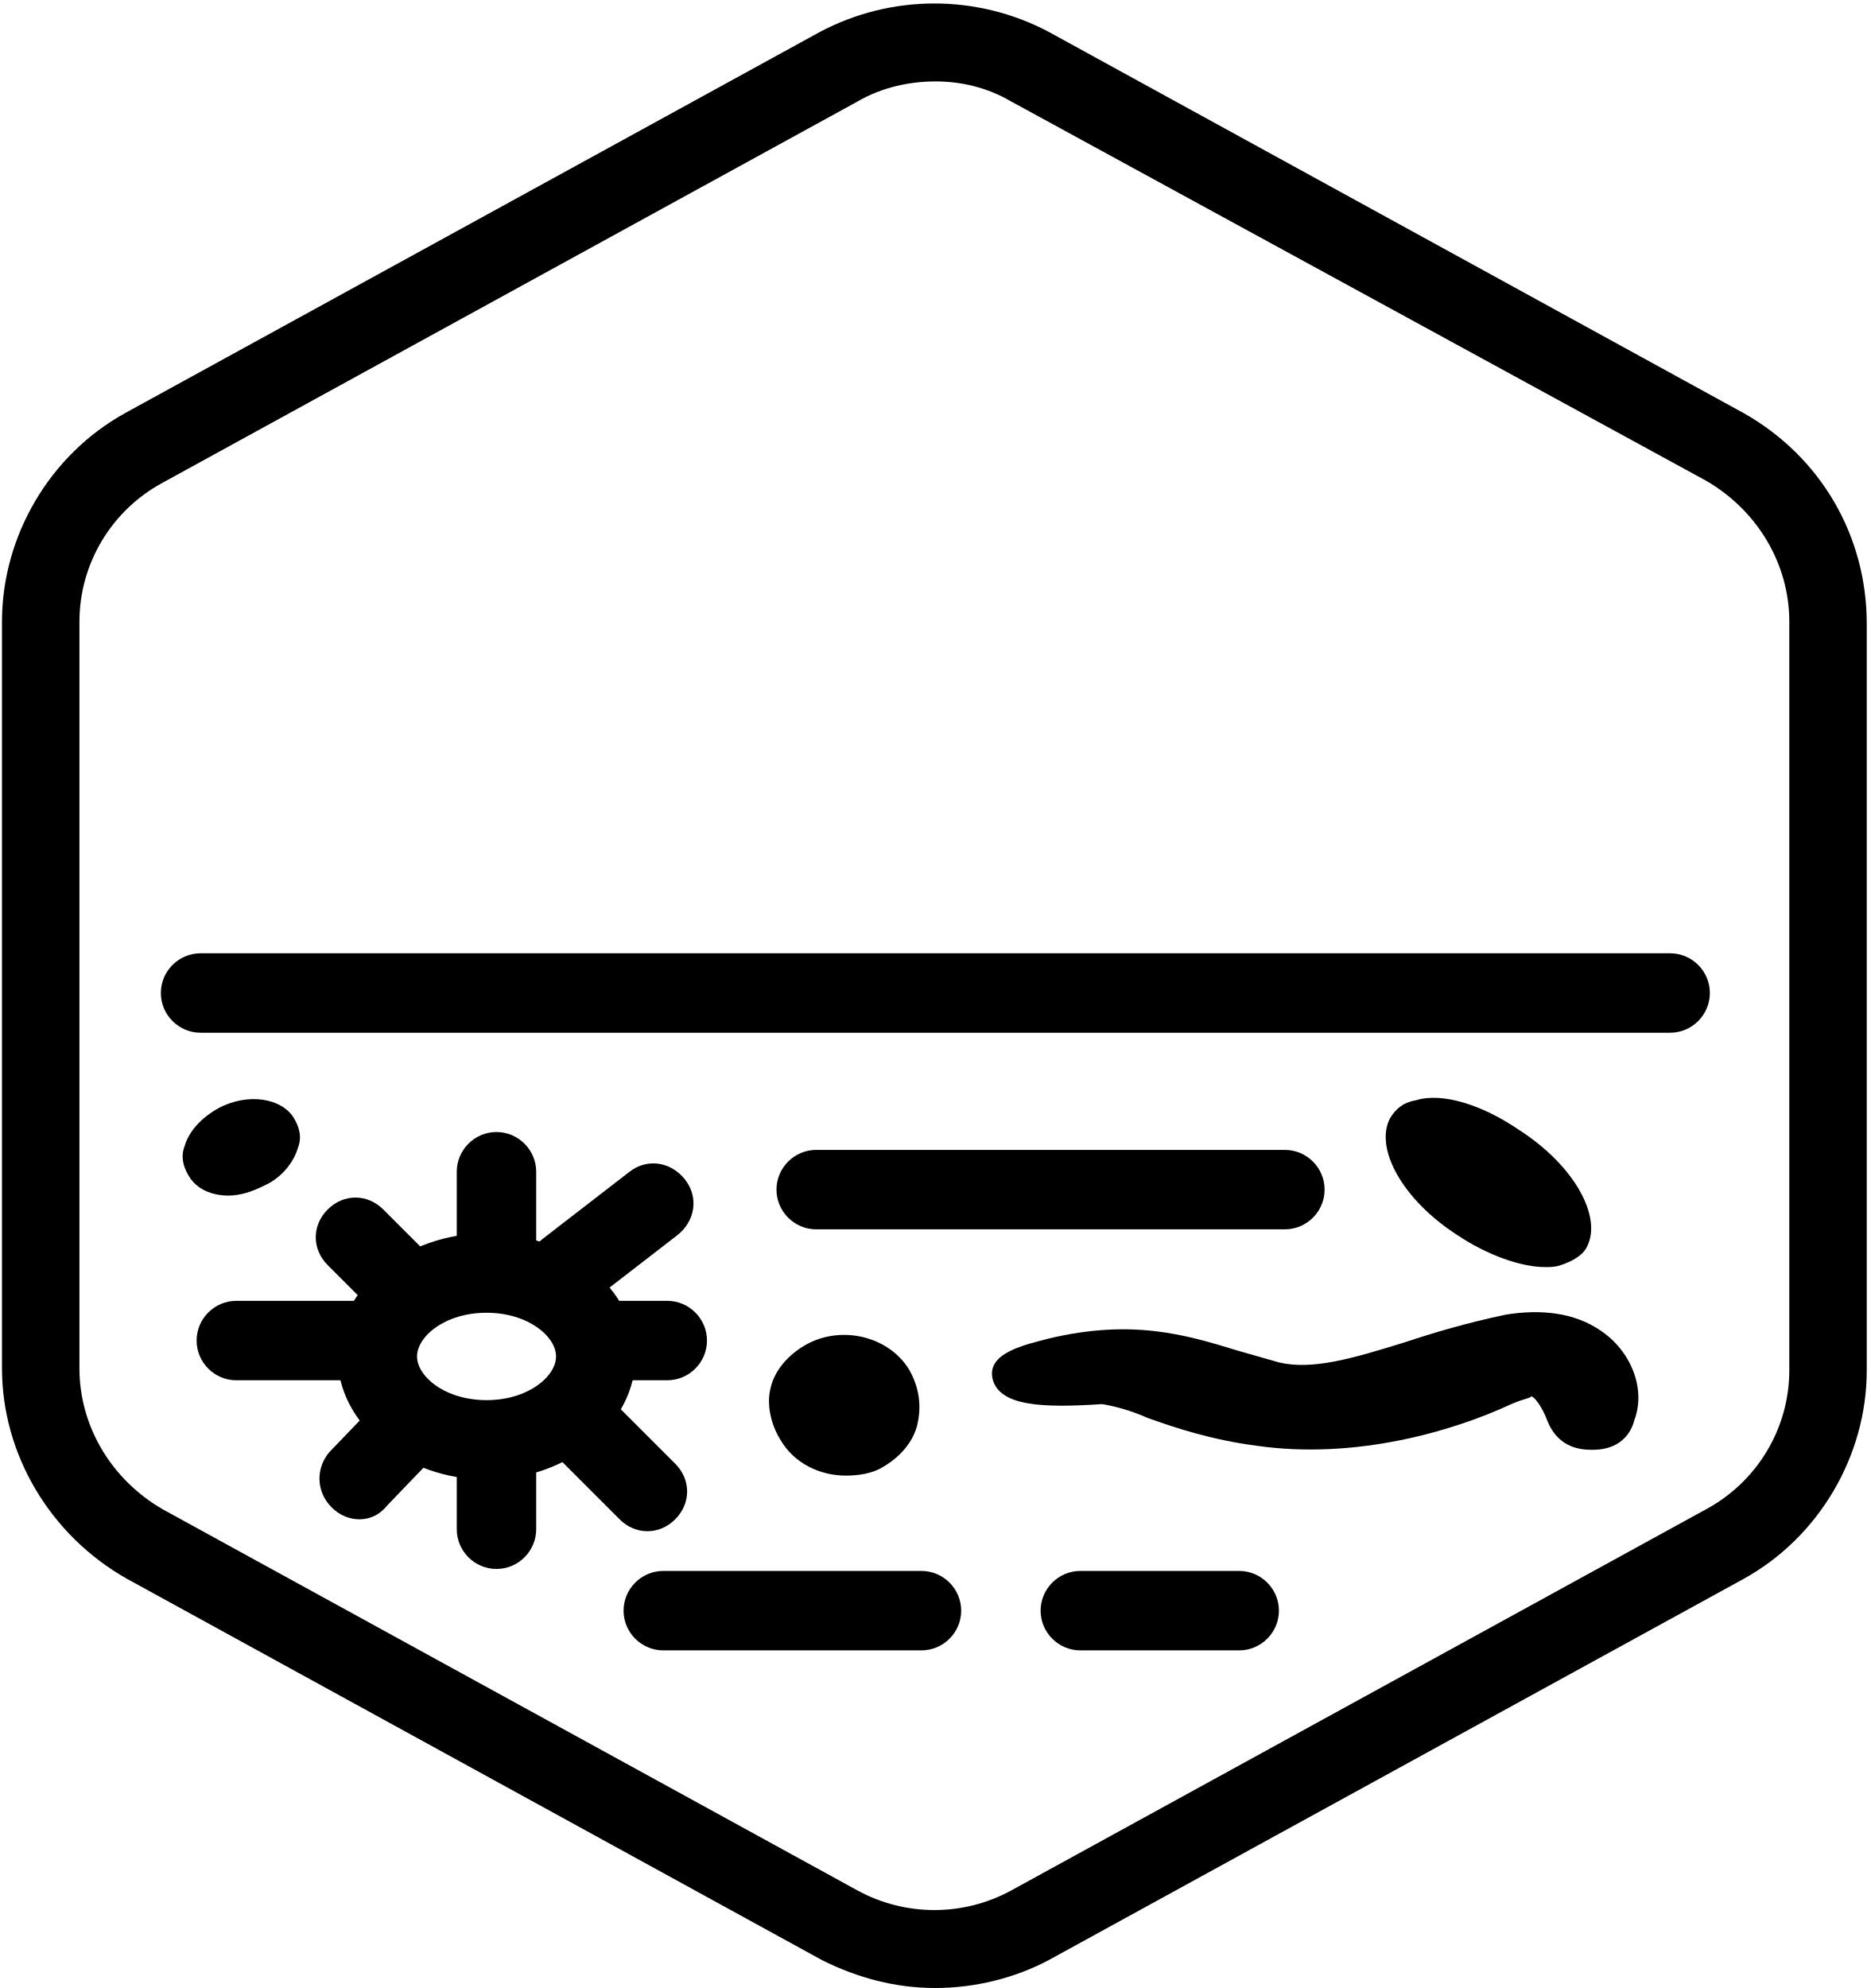
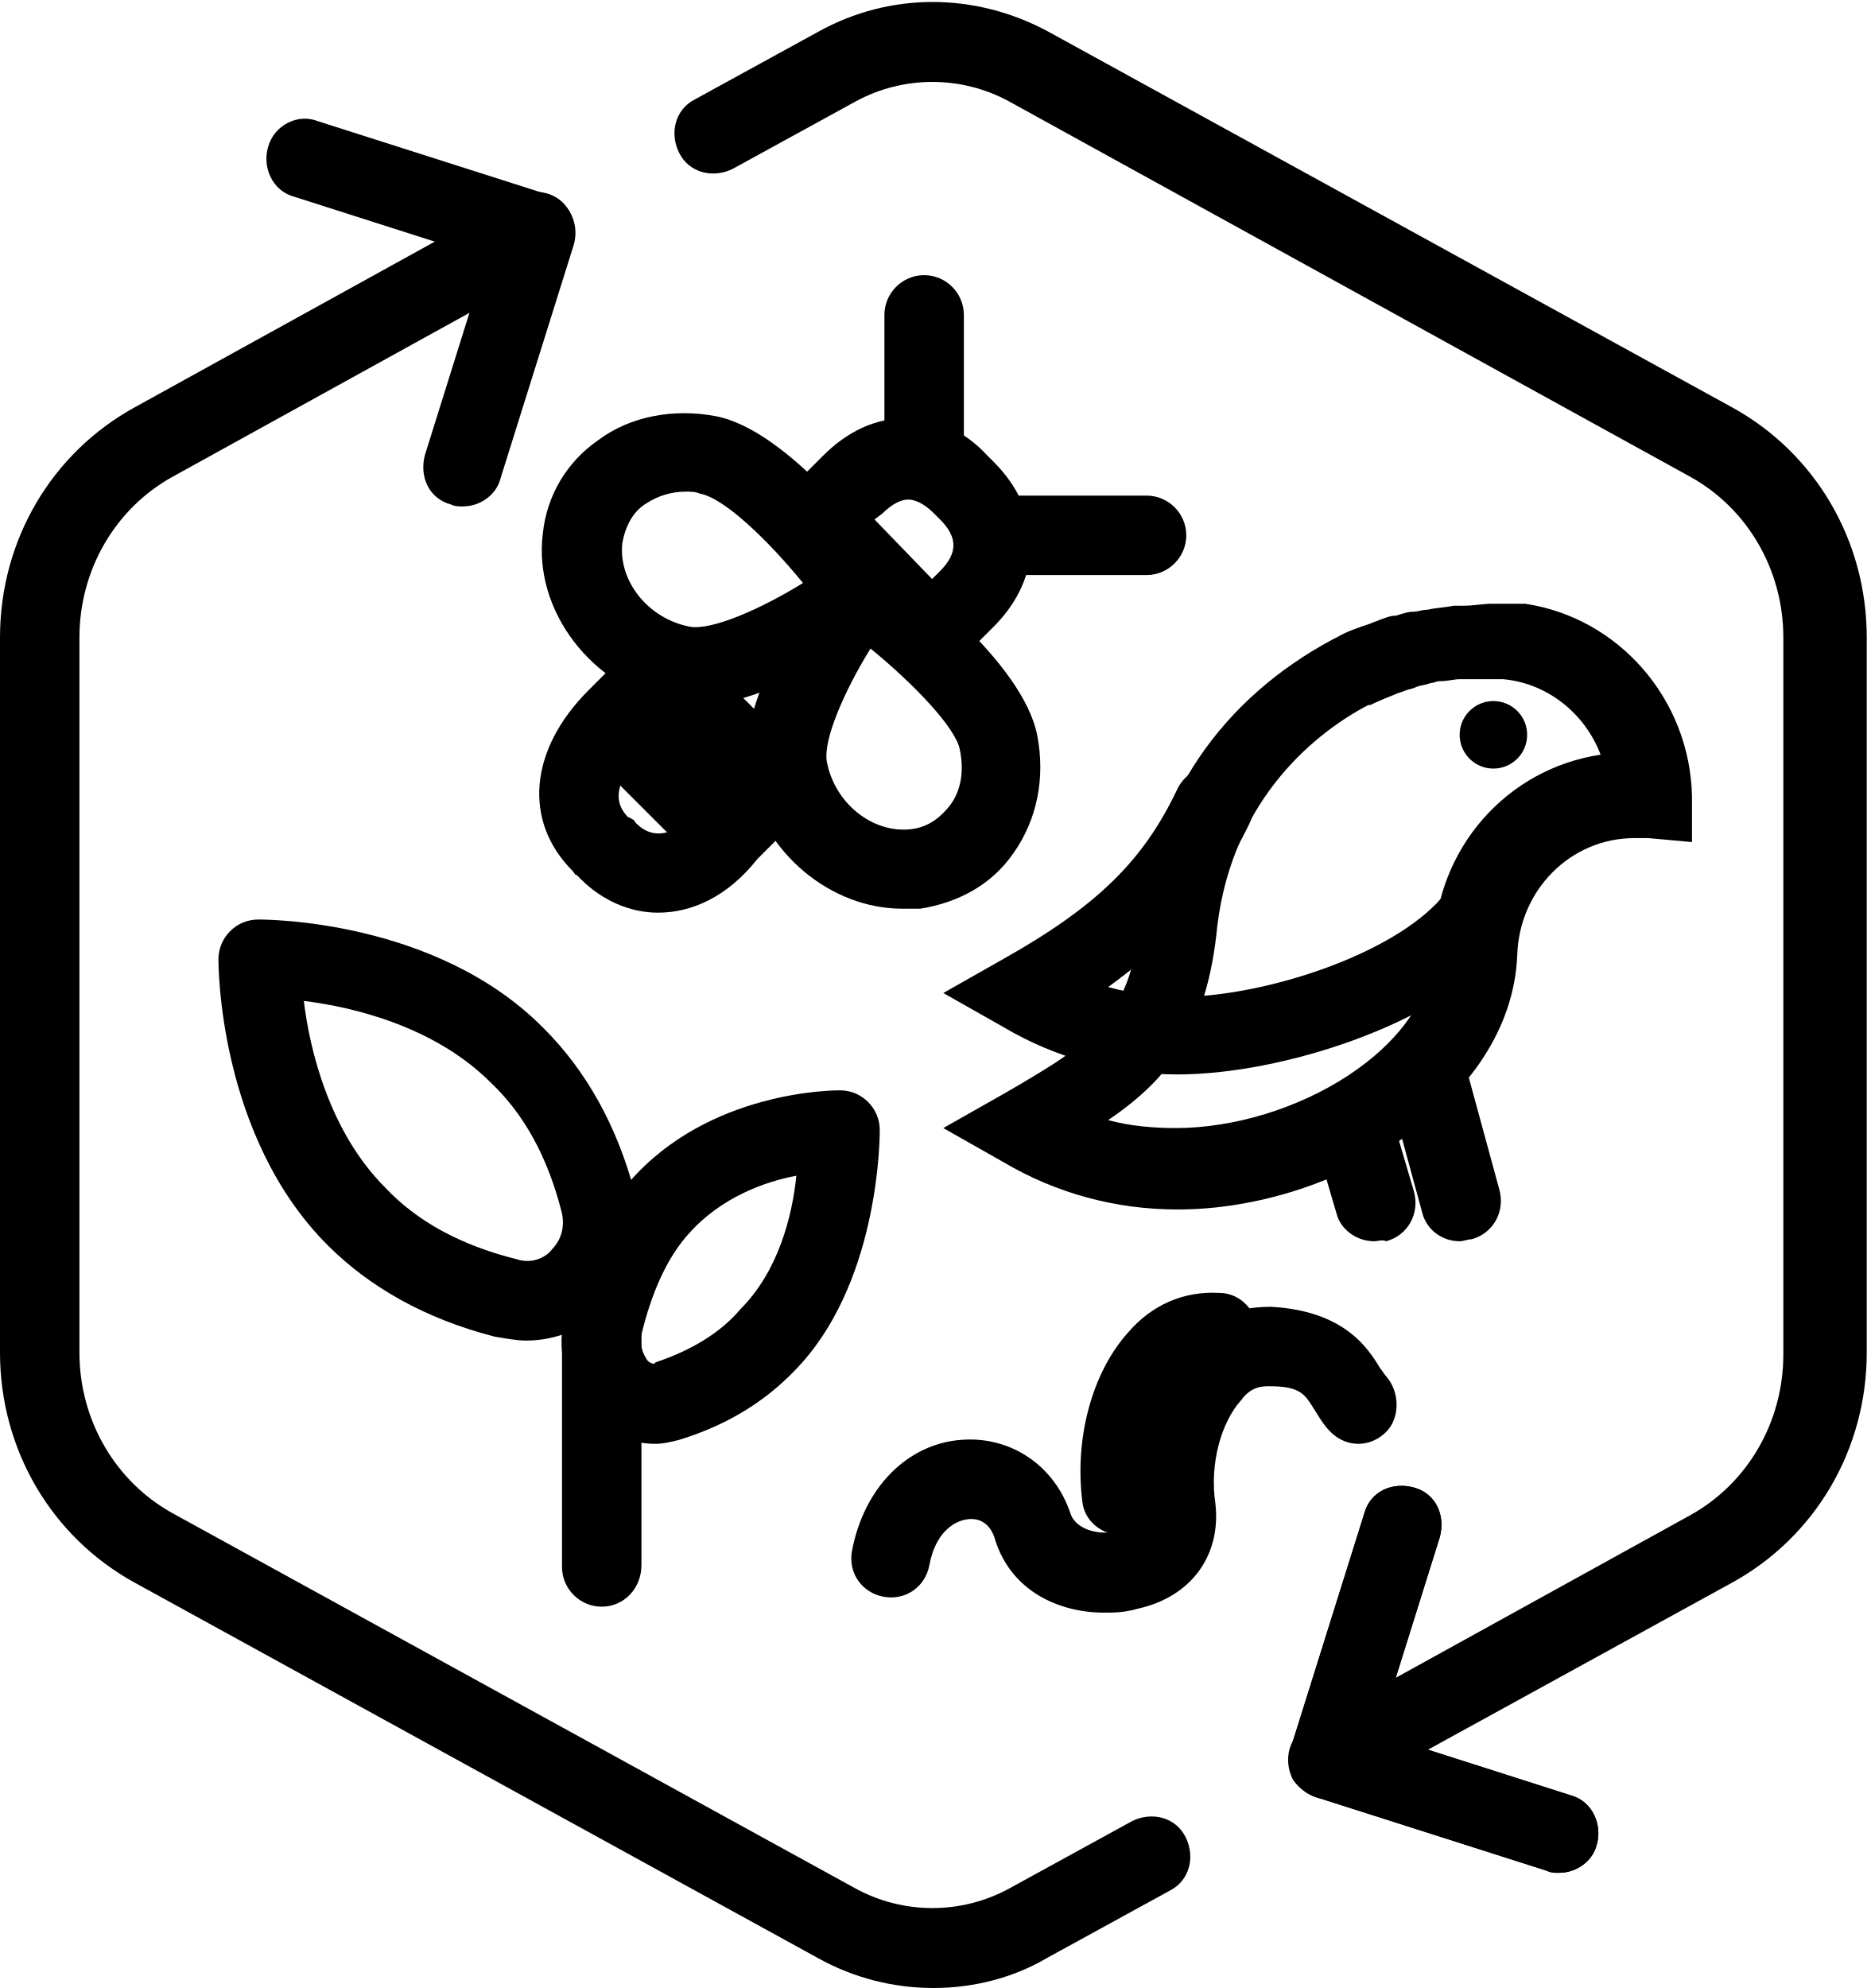
<svg xmlns="http://www.w3.org/2000/svg" version="1.1" id="Layer_1" x="0px" y="0px" viewBox="0 0 94.2 100.1" style="enable-background:new 0 0 94.2 100.1;" xml:space="preserve">
-   <g id="Default_x5F_Hexagon">
-     <g id="Default">
-       <path d="M47.1,100.1c-2,0-3.9-0.5-5.7-1.4l-35-19.2c-3.9-2.2-6.3-6.3-6.3-10.6V31.3c0-4.3,2.4-8.4,6.2-10.5l35-19.2    c3.6-1.9,7.9-1.9,11.5,0l35,19.2C91.7,23,94,27,94,31.4V69c0,4.3-2.4,8.4-6.2,10.5l-35,19.2C51.1,99.6,49.1,100.1,47.1,100.1z     M47.1,4.1c-1.3,0-2.7,0.3-3.9,1l-35,19.2c-2.6,1.4-4.2,4.1-4.2,7v37.6c0,2.9,1.6,5.6,4.2,7.1l35,19.2c2.4,1.3,5.3,1.3,7.7,0    l35-19.2c2.6-1.4,4.2-4.1,4.2-7V31.3c0-2.9-1.6-5.6-4.2-7.1l-35-19.1C49.7,4.4,48.4,4.1,47.1,4.1z" />
+   <g id="Cycle_x5F_Hexagon">
+     <path d="M47,100.1c-2,0-4-0.5-5.8-1.5L6.8,79.7C2.6,77.4,0,73,0,68.1v-36c0-4.9,2.6-9.3,6.8-11.6L26,9.9c1-0.5,2.2-0.2,2.7,0.8   s0.2,2.2-0.8,2.7L8.7,24C5.8,25.6,4,28.7,4,32.1v36c0,3.4,1.8,6.5,4.7,8.1l34.4,18.9c2.4,1.3,5.3,1.3,7.7,0l6.2-3.4   c1-0.5,2.2-0.2,2.7,0.8s0.2,2.2-0.8,2.7l-6.2,3.4C51,99.6,49,100.1,47,100.1z" />
+     <path d="M23.3,25.5c-0.2,0-0.4,0-0.6-0.1c-1.1-0.3-1.6-1.4-1.3-2.5l3.1-9.9l-9.7-3.1c-1.1-0.3-1.6-1.5-1.3-2.5   C13.8,6.3,15,5.7,16,6.1l11.6,3.7c1,0.3,1.6,1.4,1.3,2.5l-3.7,11.8C25,24.9,24.2,25.5,23.3,25.5z" />
+     <g>
+       <path d="M66.9,90.6c-0.7,0-1.4-0.4-1.8-1c-0.5-1-0.2-2.2,0.8-2.7l19.2-10.6c2.9-1.6,4.7-4.7,4.7-8.1V32.1c0-3.4-1.8-6.5-4.7-8.1    L50.8,5.1c-2.4-1.3-5.3-1.3-7.7,0l-6.2,3.4c-1,0.5-2.2,0.2-2.7-0.8S34,5.5,35,5l6.2-3.4c3.6-2,7.9-2,11.6,0l34.4,18.9    c4.2,2.3,6.8,6.7,6.8,11.6v36c0,4.9-2.6,9.3-6.8,11.6L67.9,90.3C67.6,90.5,67.3,90.6,66.9,90.6z" />
+       <path d="M78.5,94.3c-0.2,0-0.4,0-0.6-0.1l-11.6-3.7c-1-0.3-1.6-1.4-1.3-2.5l3.7-11.8c0.3-1.1,1.4-1.6,2.5-1.3    c1.1,0.3,1.6,1.4,1.3,2.5l-3.1,9.9l9.7,3.1c1.1,0.3,1.6,1.5,1.3,2.5C80.2,93.7,79.4,94.3,78.5,94.3z" />
    </g>
+     <path d="M78.5,94.3c-0.2,0-0.4,0-0.6-0.1l-11.6-3.7c-1-0.3-1.6-1.4-1.3-2.5l3.7-11.8c0.3-1.1,1.4-1.6,2.5-1.3   c1.1,0.3,1.6,1.4,1.3,2.5l-3.1,9.9l9.7,3.1c1.1,0.3,1.6,1.5,1.3,2.5C80.2,93.7,79.4,94.3,78.5,94.3z" />
  </g>
  <g id="Your_Icon">
-     <path d="M46.4,83.1h-13c-1.1,0-2-0.9-2-2s0.9-2,2-2h13c1.1,0,2,0.9,2,2S47.5,83.1,46.4,83.1z" />
-     <path d="M62.4,83.1h-8c-1.1,0-2-0.9-2-2s0.9-2,2-2h8c1.1,0,2,0.9,2,2S63.5,83.1,62.4,83.1z" />
-     <path d="M84.1,52h-74c-1.1,0-2-0.9-2-2s0.9-2,2-2h74c1.1,0,2,0.9,2,2S85.2,52,84.1,52z" />
-     <path d="M64.7,61.9H41.1c-1.1,0-2-0.9-2-2s0.9-2,2-2h23.6c1.1,0,2,0.9,2,2S65.8,61.9,64.7,61.9z" />
-     <path d="M79.9,62.8c0.8-1.5-0.6-4.1-3.4-5.9c-1.9-1.3-3.9-1.9-5.2-1.5c-0.6,0.1-1,0.4-1.3,0.9c-0.8,1.5,0.6,4.1,3.4,5.9   c1.5,1,3.2,1.6,4.4,1.6c0.3,0,0.5,0,0.8-0.1C79.2,63.5,79.7,63.2,79.9,62.8z" />
-     <path d="M11,55.8c-0.9,0.5-1.5,1.2-1.7,1.9c-0.2,0.5-0.1,1,0.2,1.5c0.4,0.7,1.2,1,2,1c0.6,0,1.2-0.2,1.8-0.5   c0.9-0.4,1.5-1.2,1.7-1.9c0.2-0.5,0.1-1-0.2-1.5C14.2,55.3,12.5,55,11,55.8z" />
-     <path d="M39.3,72.5c0.7,1.2,2,1.8,3.3,1.8c0.6,0,1.3-0.1,1.8-0.4c0.9-0.5,1.6-1.3,1.8-2.2c0.2-0.9,0.1-1.8-0.4-2.7   c-1-1.7-3.4-2.3-5.2-1.3c-0.9,0.5-1.6,1.3-1.8,2.2C38.6,70.7,38.8,71.7,39.3,72.5z" />
-     <path d="M75.8,66.2c-1.9,0.4-3.6,0.9-5.1,1.4c-2.6,0.8-4.6,1.4-6.3,1c-0.7-0.2-1.4-0.4-2.1-0.6c-2.6-0.8-5.3-1.6-9.5-0.6   c-1.1,0.3-3.2,0.7-2.8,2.1c0.4,1.3,2.5,1.4,5.5,1.2c0.6,0.1,1.4,0.3,2.3,0.7c1.4,0.5,3.2,1.1,5.5,1.4c4.9,0.7,9.8-0.7,12.8-2.1   c0.7-0.3,1-0.3,1-0.4c0.3,0.1,0.7,0.9,0.8,1.2c0.2,0.5,0.7,1.5,2.2,1.5c0,0,0,0,0.1,0c1.6,0,2-1.1,2.1-1.5c0.6-1.6-0.2-3.5-1.7-4.5   C79.3,66.1,77.6,65.9,75.8,66.2z" />
+     <g id="Group_274_2_" transform="translate(19483.535 -3999.745) rotate(90)">
+       <path d="M4028.7,19425.8L4028.7,19425.8v7.3c0,1.1-0.9,2-2,2s-2-0.9-2-2l0,0v-7.3c0-1.1,0.9-2,2-2    C4027.8,19423.8,4028.7,19424.7,4028.7,19425.8z" />
+       <path d="M4024.9,19437c0,1.1-0.9,2-2,2h-7.3c-1.1,0-2-0.9-2-2l0,0c0-1.1,0.9-2,2-2h7.3C4024,19435,4024.9,19435.9,4024.9,19437    L4024.9,19437z" />
+       <path d="M4043.3,19447.5c0,0.5-0.2,1-0.6,1.4l-4.2,4.2c-0.8,0.8-2,0.8-2.8,0s-0.8-2,0-2.8l4.2-4.2c0.8-0.8,2-0.8,2.8,0    C4043.1,19446.5,4043.3,19447,4043.3,19447.5z" />
+       <path d="M4035.3,19448.6c0,0.3,0,0.7-0.1,1c-0.8,4.1-4.7,7.1-8.6,6.6c-1.9-0.2-3.6-1.2-4.7-2.8c-1.2-1.6-1.6-3.8-1.2-5.9l0,0    c0.7-3.7,6.6-8.1,7.7-8.9c0.9-0.6,2.1-0.4,2.8,0.4C4031.9,19440,4035.3,19444.9,4035.3,19448.6z M4024.5,19449    c0,0.7,0.2,1.4,0.6,2c0.3,0.5,0.9,1,2,1.2c1.9,0.2,3.8-1.3,4.2-3.4c0.2-1.1-0.9-3.6-2.2-5.7c-2.2,1.8-4.3,4-4.5,5.2l0,0    C4024.5,19448.5,4024.5,19448.8,4024.5,19449z" />
+       <path d="M4033.6,19436.6c0,0.5-0.2,1-0.5,1.4c0,0.1-0.1,0.1-0.2,0.2l0,0l-5.5,5.5c-0.8,0.8-2.1,0.9-3,0.1l-0.1-0.1l-1.6-1.6    c-1.2-1.2-1.9-2.6-1.9-4.2c0-1.5,0.6-2.9,1.9-4.1l0.3-0.3c2.5-2.5,5.8-2.5,8.3,0l1.6,1.6    C4033.3,19435.5,4033.5,19435.9,4033.6,19436.6C4033.6,19436.4,4033.6,19436.5,4033.6,19436.6z M4030.3,19438L4030.3,19438    L4030.3,19438z M4030.3,19438L4030.3,19438L4030.3,19438z M4025.9,19439.5l3-2.9l-0.4-0.4c-0.9-0.9-1.7-0.9-2.6,0l-0.3,0.3    c-0.3,0.3-0.7,0.8-0.7,1.3s0.4,1,0.7,1.3L4025.9,19439.5z" />
+       <path d="M4045.7,19450.4c0,1.4-0.6,2.8-1.7,3.9c-0.1,0.1-0.1,0.1-0.2,0.2c0,0.1-0.1,0.1-0.2,0.2c-2.5,2.5-6.1,2.2-9.1-0.8    l-2.1-2.1c-0.4-0.4-0.7-1-0.7-1.6l0,0c0-0.6,0.2-1.1,0.6-1.5l5.5-5.5c0.4-0.4,1-0.6,1.5-0.6c0.6,0,1.2,0.2,1.6,0.7l2.1,2.1    C4044.9,19446.9,4045.7,19448.7,4045.7,19450.4z M4041,19451.7c0-0.1,0.1-0.1,0.2-0.2c0.9-0.9,0.6-2-0.8-3.4l-0.9-0.9l-2.9,3    l0.9,0.9c1,0.9,2.3,1.9,3.4,0.8C4040.9,19451.8,4041,19451.7,4041,19451.7z M4038.3,19446L4038.3,19446L4038.3,19446z     M4035.3,19448.9L4035.3,19448.9C4035.3,19449,4035.3,19449,4035.3,19448.9z M4035.3,19451.5L4035.3,19451.5L4035.3,19451.5z" />
+       <path d="M4045.5,19438.1c0,3.6-2.8,7-6.6,7.8c-3.8,0.7-9.5-3.3-10.6-4.1c-0.9-0.7-1.1-1.9-0.4-2.8c0.8-1.2,5.2-7,8.9-7.7    c2.1-0.4,4.2,0,5.9,1.2c1.6,1.1,2.5,2.8,2.8,4.7C4045.5,19437.5,4045.5,19437.8,4045.5,19438.1z M4032.4,19439.7    c2.1,1.3,4.6,2.4,5.7,2.2c2.1-0.4,3.6-2.3,3.4-4.2c-0.1-1-0.7-1.6-1.2-2c-0.8-0.6-1.8-0.7-2.8-0.5    C4036.4,19435.4,4034.2,19437.5,4032.4,19439.7z" />
+     </g>
    <g>
-       <path d="M25,79c-1.1,0-2-0.9-2-2v-4.5c0-1.1,0.9-2,2-2s2,0.9,2,2V77C27,78.1,26.1,79,25,79z" />
-       <path d="M25,64.6c-1.1,0-2-0.9-2-2V59c0-1.1,0.9-2,2-2s2,0.9,2,2v3.6C27,63.7,26.1,64.6,25,64.6z" />
-       <path d="M33.6,69.5H30c-1.1,0-2-0.9-2-2s0.9-2,2-2h3.6c1.1,0,2,0.9,2,2S34.7,69.5,33.6,69.5z" />
-       <path d="M30,67.5" />
-       <path d="M18.3,69.5h-6.4c-1.1,0-2-0.9-2-2s0.9-2,2-2h6.4c1.1,0,2,0.9,2,2S19.4,69.5,18.3,69.5z" />
-       <path d="M32.6,77.1c-0.5,0-1-0.2-1.4-0.6l-3-3c-0.8-0.8-0.8-2,0-2.8s2-0.8,2.8,0l3,3c0.8,0.8,0.8,2,0,2.8    C33.6,76.9,33.1,77.1,32.6,77.1z" />
-       <path d="M28.3,70.8" />
-       <path d="M20.5,66.9c-0.5,0-1-0.2-1.4-0.6l-2.6-2.6c-0.8-0.8-0.8-2,0-2.8c0.8-0.8,2-0.8,2.8,0l2.6,2.6c0.8,0.8,0.8,2,0,2.8    C21.5,66.7,21,66.9,20.5,66.9z" />
-       <path d="M28.5,66c-0.6,0-1.2-0.3-1.6-0.8c-0.7-0.9-0.5-2.1,0.4-2.8l4.4-3.4c0.9-0.7,2.1-0.5,2.8,0.4s0.5,2.1-0.4,2.8l-4.4,3.4    C29.4,65.9,28.9,66,28.5,66z" />
-       <path d="M28.5,64" />
-       <path d="M18.1,76.5c-0.5,0-1-0.2-1.4-0.6c-0.8-0.8-0.8-2-0.1-2.8l2.5-2.6c0.8-0.8,2-0.8,2.8-0.1c0.8,0.8,0.8,2,0.1,2.8l-2.5,2.6    C19.1,76.3,18.6,76.5,18.1,76.5z" />
-       <path d="M24.5,74.5c-4.1,0-7.5-2.8-7.5-6.2s3.4-6.2,7.5-6.2s7.5,2.8,7.5,6.2S28.6,74.5,24.5,74.5z M24.5,66.1    c-2.1,0-3.5,1.2-3.5,2.2s1.4,2.2,3.5,2.2s3.5-1.2,3.5-2.2S26.6,66.1,24.5,66.1z" />
+       <path d="M30.3,80.9c-1.1,0-2-0.9-2-2V66.1c0-1.1,0.9-2,2-2s2,0.9,2,2v12.7C32.3,80,31.4,80.9,30.3,80.9z" />
+       <path d="M26.5,67.5c-0.5,0-1-0.1-1.6-0.2l0,0c-3.5-0.9-6.3-2.5-8.4-4.6C11,57.2,11,48.6,11,48.3c0-1.1,0.9-2,2-2    c0.4,0,9,0,14.4,5.5c2.1,2.1,3.7,4.9,4.6,8.4c0.6,2,0,4.2-1.5,5.6C29.5,66.9,28,67.5,26.5,67.5z M26,63.4c0.9,0.3,1.6-0.2,1.8-0.5    c0.2-0.2,0.7-0.8,0.5-1.8c-0.7-2.8-1.9-5-3.6-6.6c-2.8-2.8-6.9-3.8-9.4-4.1c0.3,2.5,1.3,6.6,4.1,9.4C21,61.5,23.2,62.7,26,63.4    L26,63.4z" />
+       <path d="M33,72.7c-1.1,0-2.2-0.4-3.1-1.2c-1.3-1.3-1.9-3.2-1.5-5.1l0,0c0.7-2.8,1.8-5.1,3.3-6.9c4-4.6,10.3-4.6,10.6-4.6    c1.1,0,2,0.9,2,2c0,0.3,0,7.3-3.9,11.7c-1.6,1.8-3.6,3.1-6.2,3.9C33.8,72.6,33.4,72.7,33,72.7z M40.1,59.2    c-1.6,0.3-3.8,1.1-5.4,2.9c-1.1,1.2-1.9,3-2.4,5.1l0,0c-0.1,0.6,0.1,1,0.3,1.3c0.2,0.2,0.4,0.2,0.4,0.1c1.8-0.6,3.3-1.5,4.3-2.7    C39.2,64,39.9,61.2,40.1,59.2z M30.4,66.8L30.4,66.8L30.4,66.8z" />
    </g>
+     <g>
+       <path d="M59.3,60.9c-3.1,0-6.1-0.8-8.8-2.4l-3-1.7l3-1.7c4.5-2.6,6.4-3.8,6.9-8.7c0.7-6.2,4.1-11.2,9.7-14.2l0.2-0.1    c0.5-0.3,1.1-0.5,1.7-0.7c0.2-0.1,0.3-0.1,0.5-0.2c0.3-0.1,0.5-0.2,0.8-0.2c0.3-0.1,0.6-0.2,0.9-0.2c0.2,0,0.4-0.1,0.7-0.1    c0.4-0.1,0.8-0.1,1.3-0.2c0.2,0,0.3,0,0.5,0c0.5,0,1-0.1,1.4-0.1s0.7,0,1.1,0c0.1,0,0.2,0,0.3,0c0.1,0,0.2,0,0.3,0    c4.7,0.7,8.3,4.8,8.4,9.7v2.3L83,42.2c-0.2,0-0.4,0-0.7,0c-3.2,0-5.8,2.6-5.9,5.9C76.1,55.5,67.2,60.9,59.3,60.9z M55.8,56.4    c1.1,0.3,2.3,0.4,3.4,0.4c5.9,0,12.9-4,13-9.1c0.1-5,3.7-9,8.4-9.7c-0.8-2.1-2.7-3.6-4.9-3.8c-0.6,0-1.2,0-1.8,0h-0.4    c-0.3,0-0.6,0.1-1,0.1c-0.2,0-0.3,0.1-0.5,0.1c-0.2,0.1-0.5,0.1-0.7,0.2c-0.2,0.1-0.4,0.1-0.6,0.2l-0.3,0.1    c-0.5,0.2-1,0.4-1.4,0.6h-0.1c-2.5,1.3-6.8,4.6-7.6,11.1C60.8,51.8,58.9,54.3,55.8,56.4z" />
+       <path d="M59.3,54.1c-3.1,0-6.1-0.8-8.8-2.4l-3-1.7l3-1.7c4.8-2.7,7.1-5,8.8-8.6c0.5-1,1.7-1.4,2.7-0.9s1.4,1.7,0.9,2.7    c-1.8,3.7-4.2,6.1-7.1,8.2c1.1,0.3,2.3,0.5,3.5,0.5c4.3,0,10.8-2.1,13.3-5c0.7-0.8,2-0.9,2.8-0.2s0.9,2,0.2,2.8    C72.3,51.6,64.5,54.1,59.3,54.1z" />
+       <circle cx="75.2" cy="37" r="1.7" />
+       <path d="M73.5,62.5c-0.9,0-1.7-0.6-1.9-1.5l-1.8-6.6c-0.3-1.1,0.3-2.2,1.4-2.5s2.2,0.3,2.5,1.4l1.8,6.6c0.3,1.1-0.3,2.2-1.4,2.5    C73.9,62.4,73.7,62.5,73.5,62.5z" />
+       <path d="M69.2,62.5c-0.9,0-1.7-0.6-1.9-1.4l-1-3.4c-0.3-1.1,0.3-2.2,1.4-2.5s2.2,0.3,2.5,1.4l1,3.4c0.3,1.1-0.3,2.2-1.4,2.5    C69.6,62.4,69.4,62.5,69.2,62.5z" />
+     </g>
+     <path d="M55.6,81.2c-2.3,0-4.7-1.1-5.5-3.7c-0.2-0.7-0.7-1.1-1.4-1s-1.6,0.7-1.9,2.3c-0.2,1.1-1.2,1.8-2.3,1.6   c-1.1-0.2-1.8-1.2-1.6-2.3c0.6-3.2,2.8-5.4,5.5-5.6c2.5-0.2,4.7,1.3,5.5,3.7c0.3,0.9,1.6,1.1,2.3,0.9c0.9-0.2,0.9-0.7,0.9-0.9   c-0.4-3.1,0.5-6.4,2.3-8.4c1.2-1.4,2.8-2,4.6-2c3.7,0.2,4.9,2.1,5.5,3.1c0.1,0.1,0.2,0.3,0.3,0.4c0.7,0.8,0.7,2.1,0,2.8   c-0.8,0.8-2,0.8-2.8,0c-0.4-0.4-0.6-0.8-0.8-1.1c-0.5-0.8-0.7-1.2-2.3-1.2c-0.3,0-0.9,0-1.4,0.7c-1,1.1-1.6,3.2-1.3,5.2   c0.3,2.6-1.2,4.7-3.9,5.3C56.6,81.2,56.1,81.2,55.6,81.2z" />
+     <path d="M56.5,77.3c-1,0-1.9-0.7-2-1.7c-0.4-3.2,0.5-6.5,2.3-8.5c1.2-1.4,2.8-2.1,4.6-2c1.1,0,2,1,1.9,2.1s-1,2-2.1,1.9   c-0.3,0-0.9,0-1.4,0.7c-1,1.1-1.6,3.2-1.3,5.2c0.1,1.1-0.6,2.1-1.7,2.2C56.6,77.3,56.5,77.3,56.5,77.3z" />
  </g>
</svg>
